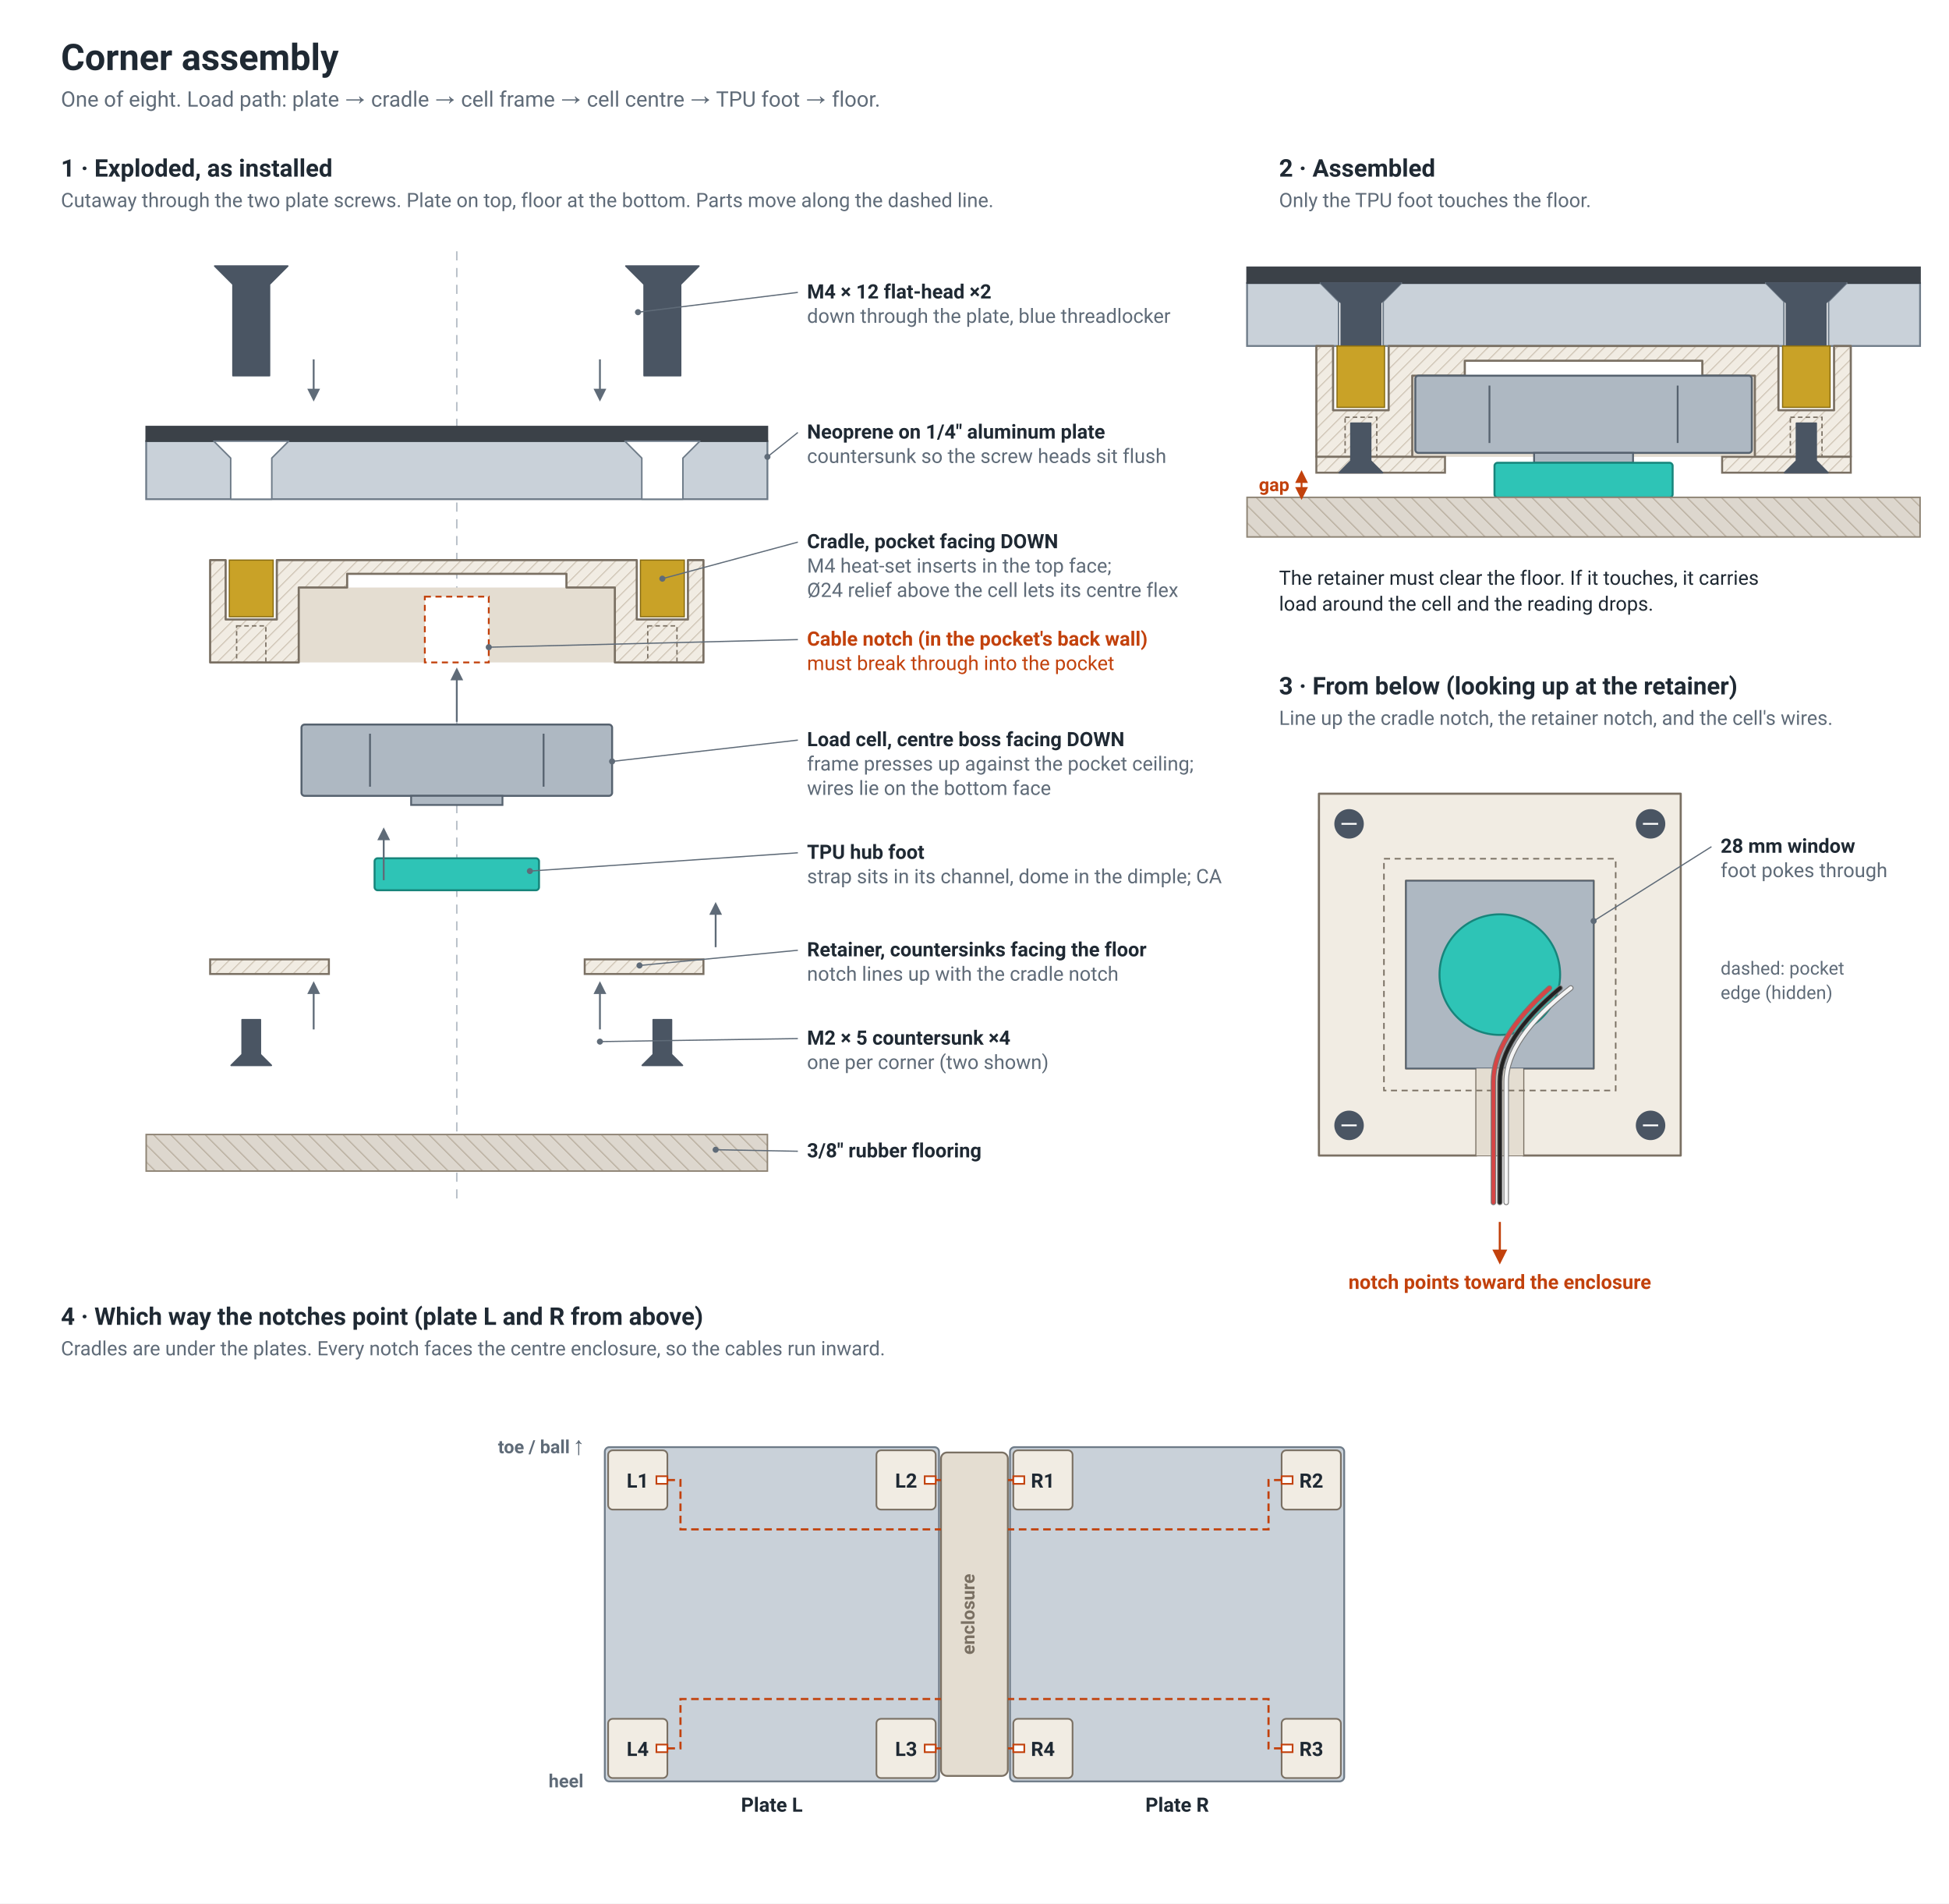
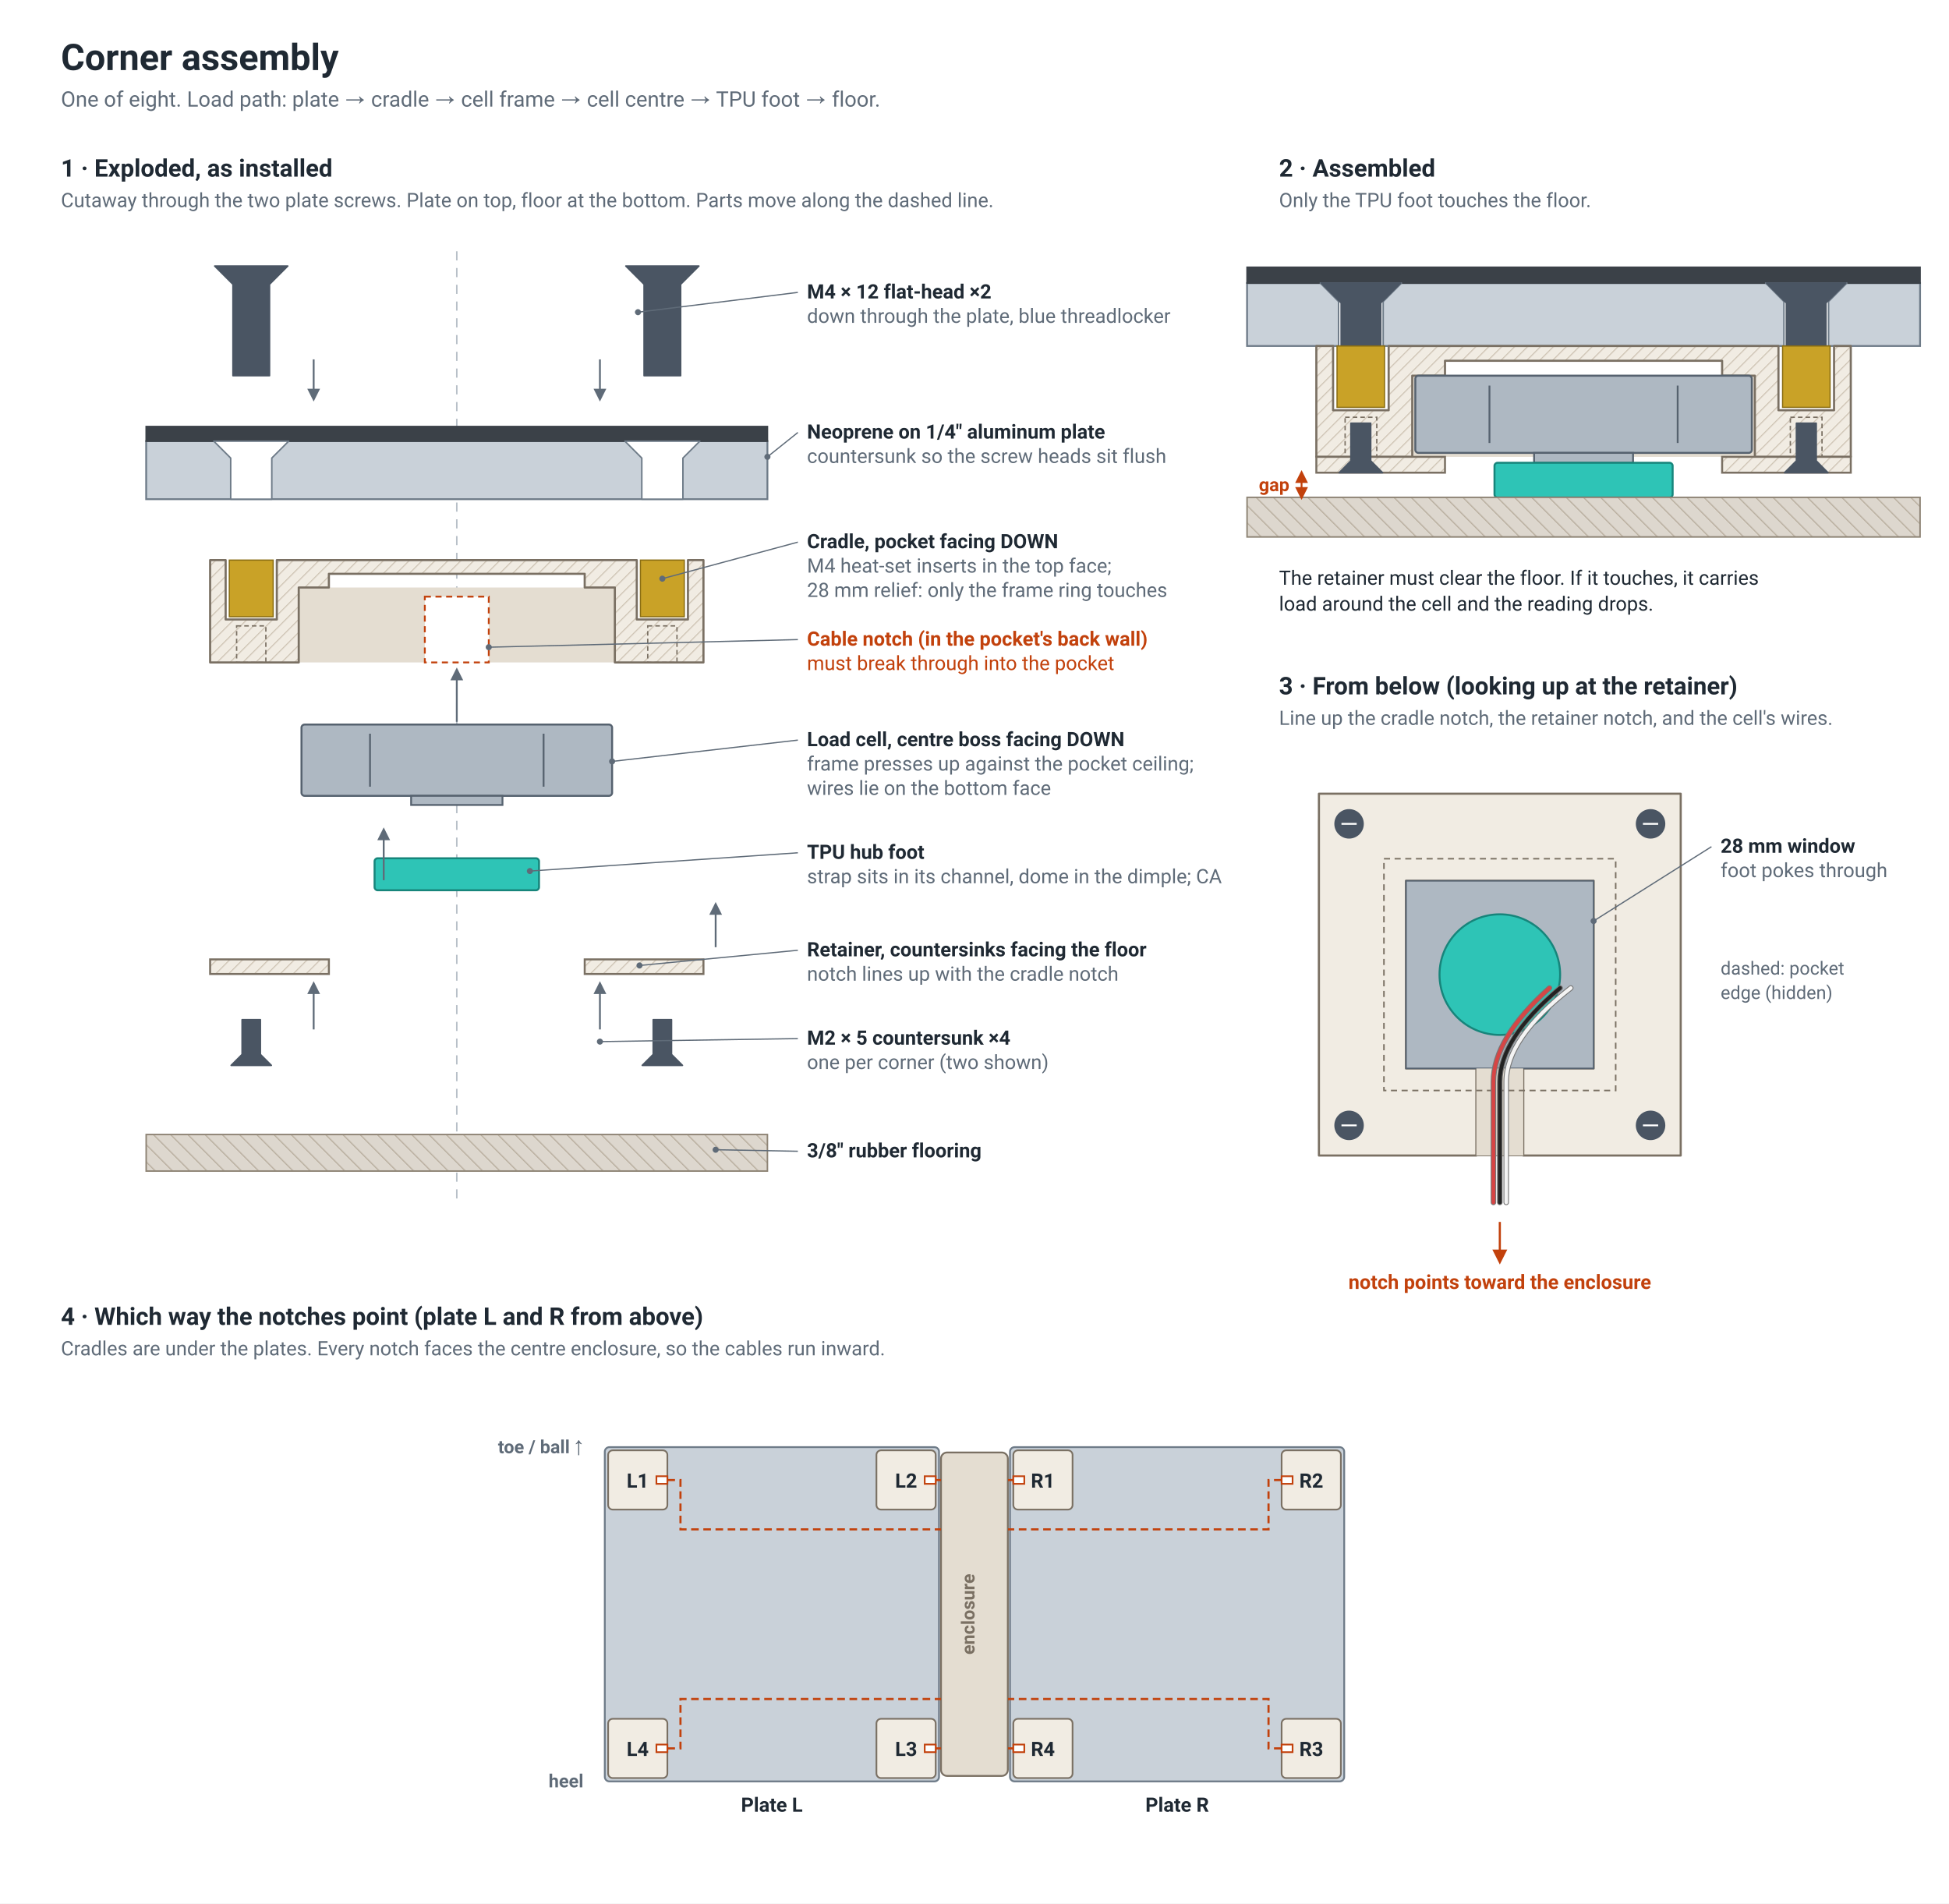
<svg xmlns="http://www.w3.org/2000/svg" viewBox="0 0 1280 1250" width="1280" height="1250" font-family="-apple-system, BlinkMacSystemFont, Segoe UI, Roboto, Helvetica, Arial, sans-serif">
  <defs>
    <pattern id="hatch" width="6" height="6" patternUnits="userSpaceOnUse" patternTransform="rotate(45)">
      <rect width="6" height="6" fill="#F1ECE3" />
      <line x1="0" y1="0" x2="0" y2="6" stroke="#CFC5B5" stroke-width="1.4" />
    </pattern>
    <pattern id="floor" width="8" height="8" patternUnits="userSpaceOnUse" patternTransform="rotate(-45)">
      <rect width="8" height="8" fill="#DDD7CE" />
      <line x1="0" y1="0" x2="0" y2="8" stroke="#B9AF9F" stroke-width="1.5" />
    </pattern>
    <marker id="arrow" viewBox="0 0 10 10" refX="8" refY="5" markerWidth="7" markerHeight="7" orient="auto-start-reverse">
      <path d="M0,0 L10,5 L0,10 z" fill="#5F6B78" />
    </marker>
    <marker id="arrowA" viewBox="0 0 10 10" refX="8" refY="5" markerWidth="7" markerHeight="7" orient="auto-start-reverse">
      <path d="M0,0 L10,5 L0,10 z" fill="#C2410C" />
    </marker>
  </defs>
  <rect x="0.0" y="0.0" width="1280.0" height="1250.0" fill="#FFFFFF" stroke="none" stroke-width="1.2" />
  <text x="40.0" y="46.0" font-size="24" font-weight="700" fill="#1F2933" text-anchor="start">Corner assembly</text>
  <text x="40.0" y="70.0" font-size="14" font-weight="400" fill="#5F6B78" text-anchor="start">One of eight. Load path: plate → cradle → cell frame → cell centre → TPU foot → floor.</text>
  <text x="40.0" y="116.0" font-size="16" font-weight="700" fill="#1F2933" text-anchor="start">1 · Exploded, as installed</text>
  <text x="40.0" y="136.0" font-size="13" font-weight="400" fill="#5F6B78" text-anchor="start">Cutaway through the two plate screws. Plate on top, floor at the bottom. Parts move along the dashed line.</text>
  <line x1="300.0" y1="165.0" x2="300.0" y2="790.0" stroke="#B8C0C8" stroke-width="1" stroke-dasharray="6 5" />
  <polygon points="141.0,174.7 189.0,174.7 177.0,186.7 177.0,246.7 153.0,246.7 153.0,186.7" fill="#4A5563" stroke="#4A5563" stroke-width="1" stroke-linejoin="round" />
  <polygon points="411.0,174.7 459.0,174.7 447.0,186.7 447.0,246.7 423.0,246.7 423.0,186.7" fill="#4A5563" stroke="#4A5563" stroke-width="1" stroke-linejoin="round" />
  <rect x="96.0" y="289.7" width="408.0" height="38.1" fill="#C9D1D9" stroke="#6E7B88" stroke-width="1.2" />
  <rect x="96.0" y="280.1" width="408.0" height="9.6" fill="#3B4148" stroke="#3B4148" stroke-width="1" />
  <polygon points="140.4,289.7 189.6,289.7 178.5,300.8 178.5,327.8 151.5,327.8 151.5,300.8" fill="#FFFFFF" stroke="#6E7B88" stroke-width="1" stroke-linejoin="round" />
  <polygon points="410.4,289.7 459.6,289.7 448.5,300.8 448.5,327.8 421.5,327.8 421.5,300.8" fill="#FFFFFF" stroke="#6E7B88" stroke-width="1" stroke-linejoin="round" />
  <rect x="196.2" y="385.8" width="207.6" height="49.2" fill="#E4DDD1" stroke="none" stroke-width="1.2" />
  <rect x="279.0" y="391.8" width="42.0" height="43.2" fill="#FFFFFF" stroke="#C2410C" stroke-width="1.2" stroke-dasharray="4 3" />
-   <polygon points="138.0,367.8 148.2,367.8 148.2,406.8 181.8,406.8 181.8,367.8 418.2,367.8 418.2,406.8 451.8,406.8 451.8,367.8 462.0,367.8 462.0,435.0 403.8,435.0 403.8,385.8 372.0,385.8 372.0,376.8 228.0,376.8 228.0,385.8 196.2,385.8 196.2,435.0 138.0,435.0" fill="url(#hatch)" stroke="#7A7063" stroke-width="1.4" stroke-linejoin="round" />
+   <polygon points="138.0,367.8 148.2,367.8 148.2,406.8 181.8,406.8 181.8,367.8 418.2,367.8 418.2,406.8 451.8,406.8 451.8,367.8 462.0,367.8 462.0,435.0 403.8,435.0 403.8,385.8 384.0,385.8 384.0,376.8 216.0,376.8 216.0,385.8 196.2,385.8 196.2,435.0 138.0,435.0" fill="url(#hatch)" stroke="#7A7063" stroke-width="1.4" stroke-linejoin="round" />
  <rect x="150.6" y="367.8" width="28.8" height="37.2" fill="#C9A227" stroke="#8A6D12" stroke-width="0.8" />
  <rect x="420.6" y="367.8" width="28.8" height="37.2" fill="#C9A227" stroke="#8A6D12" stroke-width="0.8" />
  <rect x="155.4" y="411.0" width="19.2" height="24.0" fill="none" stroke="#7A7063" stroke-width="0.9" stroke-dasharray="3 2" />
  <rect x="425.4" y="411.0" width="19.2" height="24.0" fill="none" stroke="#7A7063" stroke-width="0.9" stroke-dasharray="3 2" />
  <rect x="198.0" y="475.8" width="204.0" height="46.8" fill="#AEB8C2" stroke="#56626F" stroke-width="1.3" rx="2" />
  <line x1="243.0" y1="481.8" x2="243.0" y2="516.6" stroke="#56626F" stroke-width="1.2" />
  <line x1="357.0" y1="481.8" x2="357.0" y2="516.6" stroke="#56626F" stroke-width="1.2" />
  <rect x="270.0" y="522.6" width="60.0" height="6.0" fill="#AEB8C2" stroke="#56626F" stroke-width="1.2" />
  <rect x="246.0" y="563.6" width="108.0" height="21.0" fill="#2EC4B6" stroke="#17857B" stroke-width="1.3" rx="2" />
  <rect x="138.0" y="630.0" width="78.0" height="9.6" fill="url(#hatch)" stroke="#7A7063" stroke-width="1.3" />
  <rect x="384.0" y="630.0" width="78.0" height="9.6" fill="url(#hatch)" stroke="#7A7063" stroke-width="1.3" />
  <polygon points="151.8,699.6 178.2,699.6 171.0,692.4 171.0,669.6 159.0,669.6 159.0,692.4" fill="#4A5563" stroke="#4A5563" stroke-width="1" stroke-linejoin="round" />
  <polygon points="421.8,699.6 448.2,699.6 441.0,692.4 441.0,669.6 429.0,669.6 429.0,692.4" fill="#4A5563" stroke="#4A5563" stroke-width="1" stroke-linejoin="round" />
  <rect x="96.0" y="745.0" width="408.0" height="24.0" fill="url(#floor)" stroke="#8E8475" stroke-width="1" />
  <line x1="206.0" y1="236.0" x2="206.0" y2="262.0" stroke="#5F6B78" stroke-width="1.2" marker-end="url(#arrow)" />
  <line x1="394.0" y1="236.0" x2="394.0" y2="262.0" stroke="#5F6B78" stroke-width="1.2" marker-end="url(#arrow)" />
  <line x1="300.0" y1="474.0" x2="300.0" y2="440.0" stroke="#5F6B78" stroke-width="1.2" marker-end="url(#arrow)" />
  <line x1="252.0" y1="578.0" x2="252.0" y2="545.0" stroke="#5F6B78" stroke-width="1.2" marker-end="url(#arrow)" />
  <line x1="470.0" y1="622.0" x2="470.0" y2="594.0" stroke="#5F6B78" stroke-width="1.2" marker-end="url(#arrow)" />
  <line x1="206.0" y1="676.0" x2="206.0" y2="646.0" stroke="#5F6B78" stroke-width="1.2" marker-end="url(#arrow)" />
  <line x1="394.0" y1="676.0" x2="394.0" y2="646.0" stroke="#5F6B78" stroke-width="1.2" marker-end="url(#arrow)" />
  <line x1="419.0" y1="205.0" x2="524.0" y2="192.0" stroke="#5F6B78" stroke-width="0.8" />
  <circle cx="419.0" cy="205.0" r="2" fill="#5F6B78" />
  <text x="530.0" y="196.0" font-size="13" font-weight="600" fill="#1F2933" text-anchor="start">M4 × 12 flat-head ×2</text>
  <text x="530.0" y="212.0" font-size="13" font-weight="400" fill="#5F6B78" text-anchor="start">down through the plate, blue threadlocker</text>
  <line x1="504.0" y1="300.0" x2="524.0" y2="284.0" stroke="#5F6B78" stroke-width="0.8" />
  <circle cx="504.0" cy="300.0" r="2" fill="#5F6B78" />
  <text x="530.0" y="288.0" font-size="13" font-weight="600" fill="#1F2933" text-anchor="start">Neoprene on 1/4" aluminum plate</text>
  <text x="530.0" y="304.0" font-size="13" font-weight="400" fill="#5F6B78" text-anchor="start">countersunk so the screw heads sit flush</text>
  <line x1="435.0" y1="380.0" x2="524.0" y2="356.0" stroke="#5F6B78" stroke-width="0.8" />
  <circle cx="435.0" cy="380.0" r="2" fill="#5F6B78" />
  <text x="530.0" y="360.0" font-size="13" font-weight="600" fill="#1F2933" text-anchor="start">Cradle, pocket facing DOWN</text>
  <text x="530.0" y="376.0" font-size="13" font-weight="400" fill="#5F6B78" text-anchor="start">M4 heat-set inserts in the top face;</text>
-   <text x="530.0" y="392.0" font-size="13" font-weight="400" fill="#5F6B78" text-anchor="start">Ø24 relief above the cell lets its centre flex</text>
+   <text x="530.0" y="392.0" font-size="13" font-weight="400" fill="#5F6B78" text-anchor="start">28 mm relief: only the frame ring touches</text>
  <line x1="321.0" y1="425.0" x2="524.0" y2="420.0" stroke="#5F6B78" stroke-width="0.8" />
  <circle cx="321.0" cy="425.0" r="2" fill="#5F6B78" />
  <text x="530.0" y="424.0" font-size="13" font-weight="600" fill="#C2410C" text-anchor="start">Cable notch (in the pocket's back wall)</text>
  <text x="530.0" y="440.0" font-size="13" font-weight="400" fill="#C2410C" text-anchor="start">must break through into the pocket</text>
  <line x1="402.0" y1="500.0" x2="524.0" y2="486.0" stroke="#5F6B78" stroke-width="0.8" />
  <circle cx="402.0" cy="500.0" r="2" fill="#5F6B78" />
  <text x="530.0" y="490.0" font-size="13" font-weight="600" fill="#1F2933" text-anchor="start">Load cell, centre boss facing DOWN</text>
  <text x="530.0" y="506.0" font-size="13" font-weight="400" fill="#5F6B78" text-anchor="start">frame presses up against the pocket ceiling;</text>
  <text x="530.0" y="522.0" font-size="13" font-weight="400" fill="#5F6B78" text-anchor="start">wires lie on the bottom face</text>
  <line x1="348.0" y1="572.0" x2="524.0" y2="560.0" stroke="#5F6B78" stroke-width="0.8" />
  <circle cx="348.0" cy="572.0" r="2" fill="#5F6B78" />
  <text x="530.0" y="564.0" font-size="13" font-weight="600" fill="#1F2933" text-anchor="start">TPU hub foot</text>
  <text x="530.0" y="580.0" font-size="13" font-weight="400" fill="#5F6B78" text-anchor="start">strap sits in its channel, dome in the dimple; CA</text>
  <line x1="420.0" y1="634.0" x2="524.0" y2="624.0" stroke="#5F6B78" stroke-width="0.8" />
  <circle cx="420.0" cy="634.0" r="2" fill="#5F6B78" />
  <text x="530.0" y="628.0" font-size="13" font-weight="600" fill="#1F2933" text-anchor="start">Retainer, countersinks facing the floor</text>
  <text x="530.0" y="644.0" font-size="13" font-weight="400" fill="#5F6B78" text-anchor="start">notch lines up with the cradle notch</text>
  <line x1="394.0" y1="684.0" x2="524.0" y2="682.0" stroke="#5F6B78" stroke-width="0.8" />
  <circle cx="394.0" cy="684.0" r="2" fill="#5F6B78" />
  <text x="530.0" y="686.0" font-size="13" font-weight="600" fill="#1F2933" text-anchor="start">M2 × 5 countersunk ×4</text>
  <text x="530.0" y="702.0" font-size="13" font-weight="400" fill="#5F6B78" text-anchor="start">one per corner (two shown)</text>
  <line x1="470.0" y1="755.0" x2="524.0" y2="756.0" stroke="#5F6B78" stroke-width="0.8" />
  <circle cx="470.0" cy="755.0" r="2" fill="#5F6B78" />
  <text x="530.0" y="760.0" font-size="13" font-weight="600" fill="#1F2933" text-anchor="start">3/8" rubber flooring</text>
  <text x="840.0" y="116.0" font-size="16" font-weight="700" fill="#1F2933" text-anchor="start">2 · Assembled</text>
  <text x="840.0" y="136.0" font-size="13" font-weight="400" fill="#5F6B78" text-anchor="start">Only the TPU foot touches the floor.</text>
  <rect x="819.0" y="185.9" width="442.0" height="41.3" fill="#C9D1D9" stroke="#6E7B88" stroke-width="1.2" />
  <rect x="819.0" y="175.5" width="442.0" height="10.4" fill="#3B4148" stroke="#3B4148" stroke-width="1" />
  <polygon points="867.1,185.9 920.4,185.9 908.4,198.0 908.4,227.2 879.1,227.2 879.1,198.0" fill="#FFFFFF" stroke="#6E7B88" stroke-width="1" stroke-linejoin="round" />
  <polygon points="1159.6,185.9 1212.9,185.9 1200.9,198.0 1200.9,227.2 1171.6,227.2 1171.6,198.0" fill="#FFFFFF" stroke="#6E7B88" stroke-width="1" stroke-linejoin="round" />
  <polygon points="867.8,185.9 919.8,185.9 906.8,198.9 906.8,263.9 880.8,263.9 880.8,198.9" fill="#4A5563" stroke="#4A5563" stroke-width="1" stroke-linejoin="round" />
  <polygon points="1160.2,185.9 1212.2,185.9 1199.2,198.9 1199.2,263.9 1173.2,263.9 1173.2,198.9" fill="#4A5563" stroke="#4A5563" stroke-width="1" stroke-linejoin="round" />
  <rect x="927.5" y="246.7" width="224.9" height="53.3" fill="#E4DDD1" stroke="none" stroke-width="1.2" />
  <rect x="1017.2" y="253.2" width="45.5" height="46.8" fill="#FFFFFF" stroke="#C2410C" stroke-width="1.2" stroke-dasharray="4 3" />
-   <polygon points="864.5,227.2 875.5,227.2 875.5,269.4 912.0,269.4 912.0,227.2 1168.0,227.2 1168.0,269.4 1204.5,269.4 1204.5,227.2 1215.5,227.2 1215.5,300.0 1152.5,300.0 1152.5,246.7 1118.0,246.7 1118.0,236.9 962.0,236.9 962.0,246.7 927.5,246.7 927.5,300.0 864.5,300.0" fill="url(#hatch)" stroke="#7A7063" stroke-width="1.4" stroke-linejoin="round" />
+   <polygon points="864.5,227.2 875.5,227.2 875.5,269.4 912.0,269.4 912.0,227.2 1168.0,227.2 1168.0,269.4 1204.5,269.4 1204.5,227.2 1215.5,227.2 1215.5,300.0 1152.5,300.0 1152.5,246.7 1131.0,246.7 1131.0,236.9 949.0,236.9 949.0,246.7 927.5,246.7 927.5,300.0 864.5,300.0" fill="url(#hatch)" stroke="#7A7063" stroke-width="1.4" stroke-linejoin="round" />
  <rect x="878.1" y="227.2" width="31.2" height="40.3" fill="#C9A227" stroke="#8A6D12" stroke-width="0.8" />
  <rect x="1170.7" y="227.2" width="31.2" height="40.3" fill="#C9A227" stroke="#8A6D12" stroke-width="0.8" />
  <rect x="883.4" y="274.0" width="20.8" height="26.0" fill="none" stroke="#7A7063" stroke-width="0.9" stroke-dasharray="3 2" />
  <rect x="1175.8" y="274.0" width="20.8" height="26.0" fill="none" stroke="#7A7063" stroke-width="0.9" stroke-dasharray="3 2" />
  <rect x="929.5" y="246.7" width="221.0" height="50.7" fill="#AEB8C2" stroke="#56626F" stroke-width="1.3" rx="2" />
  <line x1="978.2" y1="253.2" x2="978.2" y2="290.9" stroke="#56626F" stroke-width="1.2" />
  <line x1="1101.8" y1="253.2" x2="1101.8" y2="290.9" stroke="#56626F" stroke-width="1.2" />
  <rect x="1007.5" y="297.4" width="65.0" height="6.5" fill="#AEB8C2" stroke="#56626F" stroke-width="1.2" />
  <rect x="981.5" y="303.9" width="117.0" height="22.8" fill="#2EC4B6" stroke="#17857B" stroke-width="1.3" rx="2" />
  <rect x="864.5" y="300.0" width="84.5" height="10.4" fill="url(#hatch)" stroke="#7A7063" stroke-width="1.3" />
  <rect x="1131.0" y="300.0" width="84.5" height="10.4" fill="url(#hatch)" stroke="#7A7063" stroke-width="1.3" />
  <polygon points="879.5,310.4 908.0,310.4 900.2,302.6 900.2,277.9 887.2,277.9 887.2,302.6" fill="#4A5563" stroke="#4A5563" stroke-width="1" stroke-linejoin="round" />
  <polygon points="1172.0,310.4 1200.5,310.4 1192.8,302.6 1192.8,277.9 1179.8,277.9 1179.8,302.6" fill="#4A5563" stroke="#4A5563" stroke-width="1" stroke-linejoin="round" />
  <rect x="819.0" y="326.6" width="442.0" height="26.0" fill="url(#floor)" stroke="#8E8475" stroke-width="1" />
  <line x1="854.8" y1="310.4" x2="854.8" y2="326.6" stroke="#C2410C" stroke-width="1.2" marker-start="url(#arrowA)" marker-end="url(#arrowA)" />
  <text x="846.8" y="322.5" font-size="12" font-weight="600" fill="#C2410C" text-anchor="end">gap</text>
  <text x="840.0" y="384.0" font-size="13" font-weight="400" fill="#1F2933" text-anchor="start">The retainer must clear the floor. If it touches, it carries</text>
  <text x="840.0" y="401.0" font-size="13" font-weight="400" fill="#1F2933" text-anchor="start">load around the cell and the reading drops.</text>
  <text x="840.0" y="456.0" font-size="16" font-weight="700" fill="#1F2933" text-anchor="start">3 · From below (looking up at the retainer)</text>
  <text x="840.0" y="476.0" font-size="13" font-weight="400" fill="#5F6B78" text-anchor="start">Line up the cradle notch, the retainer notch, and the cell's wires.</text>
  <rect x="866.2" y="521.2" width="237.6" height="237.6" fill="#E4DDD1" stroke="#7A7063" stroke-width="1" rx="18" />
  <polygon points="866.2,521.2 1103.8,521.2 1103.8,758.8 1000.4,758.8 1000.4,701.6 1046.6,701.6 1046.6,578.4 923.4,578.4 923.4,701.6 969.6,701.6 969.6,758.8 866.2,758.8" fill="#F1ECE3" stroke="#7A7063" stroke-width="1.4" stroke-linejoin="round" />
  <rect x="923.4" y="578.4" width="123.2" height="123.2" fill="#AEB8C2" stroke="#56626F" stroke-width="1" />
  <rect x="969.6" y="701.6" width="30.8" height="57.2" fill="#E4DDD1" stroke="none" stroke-width="1.2" />
  <rect x="908.9" y="563.9" width="152.2" height="152.2" fill="none" stroke="#7A7063" stroke-width="1" stroke-dasharray="4 3" />
  <circle cx="985.0" cy="640.0" r="39.6" fill="#2EC4B6" stroke="#17857B" stroke-width="1.3" />
  <path d="M1017.6,648.8 Q980.8,681.8 980.8,710.4 L980.8,789.6" fill="none" stroke="#777" stroke-width="3.6" stroke-linecap="round" />
  <path d="M1017.6,648.8 Q980.8,681.8 980.8,710.4 L980.8,789.6" fill="none" stroke="#D64545" stroke-width="2.4" stroke-linecap="round" />
  <path d="M1024.6,648.8 Q985.0,681.8 985.0,710.4 L985.0,789.6" fill="none" stroke="#777" stroke-width="3.6" stroke-linecap="round" />
  <path d="M1024.6,648.8 Q985.0,681.8 985.0,710.4 L985.0,789.6" fill="none" stroke="#222222" stroke-width="2.4" stroke-linecap="round" />
  <path d="M1031.6,648.8 Q989.2,681.8 989.2,710.4 L989.2,789.6" fill="none" stroke="#777" stroke-width="3.6" stroke-linecap="round" />
  <path d="M1031.6,648.8 Q989.2,681.8 989.2,710.4 L989.2,789.6" fill="none" stroke="#F4F4F4" stroke-width="2.4" stroke-linecap="round" />
  <circle cx="886.0" cy="739.0" r="9.68" fill="#4A5563" />
  <line x1="881.0" y1="739.0" x2="891.0" y2="739.0" stroke="#FFFFFF" stroke-width="1.2" />
  <circle cx="886.0" cy="541.0" r="9.68" fill="#4A5563" />
  <line x1="881.0" y1="541.0" x2="891.0" y2="541.0" stroke="#FFFFFF" stroke-width="1.2" />
  <circle cx="1084.0" cy="739.0" r="9.68" fill="#4A5563" />
  <line x1="1079.0" y1="739.0" x2="1089.0" y2="739.0" stroke="#FFFFFF" stroke-width="1.2" />
  <circle cx="1084.0" cy="541.0" r="9.68" fill="#4A5563" />
  <line x1="1079.0" y1="541.0" x2="1089.0" y2="541.0" stroke="#FFFFFF" stroke-width="1.2" />
  <line x1="985.0" y1="802.4" x2="985.0" y2="828.4" stroke="#C2410C" stroke-width="1.4" marker-end="url(#arrowA)" />
  <text x="985.0" y="846.4" font-size="13" font-weight="600" fill="#C2410C" text-anchor="middle">notch points toward the enclosure</text>
  <line x1="1046.6" y1="604.8" x2="1124.0" y2="556.0" stroke="#5F6B78" stroke-width="0.8" />
  <circle cx="1046.6" cy="604.8" r="2" fill="#5F6B78" />
  <text x="1130.0" y="560.0" font-size="13" font-weight="600" fill="#1F2933" text-anchor="start">28 mm window</text>
  <text x="1130.0" y="576.0" font-size="13" font-weight="400" fill="#5F6B78" text-anchor="start">foot pokes through</text>
  <text x="1130.0" y="640.0" font-size="12" font-weight="400" fill="#5F6B78" text-anchor="start">dashed: pocket</text>
  <text x="1130.0" y="656.0" font-size="12" font-weight="400" fill="#5F6B78" text-anchor="start">edge (hidden)</text>
  <text x="40.0" y="870.0" font-size="16" font-weight="700" fill="#1F2933" text-anchor="start">4 · Which way the notches point (plate L and R from above)</text>
  <text x="40.0" y="890.0" font-size="13" font-weight="400" fill="#5F6B78" text-anchor="start">Cradles are under the plates. Every notch faces the centre enclosure, so the cables run inward.</text>
  <rect x="397.2" y="950.3" width="219.5" height="219.5" fill="#C9D1D9" stroke="#6E7B88" stroke-width="1.2" rx="3" />
  <text x="506.9" y="1189.7" font-size="13" font-weight="600" fill="#1F2933" text-anchor="middle">Plate L</text>
  <rect x="663.3" y="950.3" width="219.5" height="219.5" fill="#C9D1D9" stroke="#6E7B88" stroke-width="1.2" rx="3" />
  <text x="773.1" y="1189.7" font-size="13" font-weight="600" fill="#1F2933" text-anchor="middle">Plate R</text>
  <rect x="618.0" y="953.8" width="43.9" height="212.4" fill="#E4DDD1" stroke="#7A7063" stroke-width="1.2" rx="4" />
  <text x="640.0" y="1060.0" font-size="12" font-weight="600" fill="#7A7063" text-anchor="middle" transform="rotate(-90 640.0 1060.0)">enclosure</text>
  <rect x="399.4" y="952.4" width="38.9" height="38.9" fill="#F1ECE3" stroke="#7A7063" stroke-width="1.1" rx="3" />
  <rect x="431.1" y="969.4" width="7.2" height="5.0" fill="#FFFFFF" stroke="#C2410C" stroke-width="1.1" />
  <path d="M438.3,971.9 L446.9,971.9 L446.9,1004.3 L618.0,1004.3" fill="none" stroke="#C2410C" stroke-width="1.4" stroke-dasharray="5 3" />
  <text x="418.8" y="976.9" font-size="13" font-weight="700" fill="#1F2933" text-anchor="middle">L1</text>
  <rect x="575.6" y="952.4" width="38.9" height="38.9" fill="#F1ECE3" stroke="#7A7063" stroke-width="1.1" rx="3" />
  <rect x="607.3" y="969.4" width="7.2" height="5.0" fill="#FFFFFF" stroke="#C2410C" stroke-width="1.1" />
  <path d="M614.5,971.9 L618.0,971.9" fill="none" stroke="#C2410C" stroke-width="1.4" stroke-dasharray="5 3" />
  <text x="595.1" y="976.9" font-size="13" font-weight="700" fill="#1F2933" text-anchor="middle">L2</text>
  <rect x="575.6" y="1128.7" width="38.9" height="38.9" fill="#F1ECE3" stroke="#7A7063" stroke-width="1.1" rx="3" />
  <rect x="607.3" y="1145.6" width="7.2" height="5.0" fill="#FFFFFF" stroke="#C2410C" stroke-width="1.1" />
  <path d="M614.5,1148.1 L618.0,1148.1" fill="none" stroke="#C2410C" stroke-width="1.4" stroke-dasharray="5 3" />
  <text x="595.1" y="1153.1" font-size="13" font-weight="700" fill="#1F2933" text-anchor="middle">L3</text>
  <rect x="399.4" y="1128.7" width="38.9" height="38.9" fill="#F1ECE3" stroke="#7A7063" stroke-width="1.1" rx="3" />
  <rect x="431.1" y="1145.6" width="7.2" height="5.0" fill="#FFFFFF" stroke="#C2410C" stroke-width="1.1" />
  <path d="M438.3,1148.1 L446.9,1148.1 L446.9,1115.7 L618.0,1115.7" fill="none" stroke="#C2410C" stroke-width="1.4" stroke-dasharray="5 3" />
  <text x="418.8" y="1153.1" font-size="13" font-weight="700" fill="#1F2933" text-anchor="middle">L4</text>
  <rect x="665.5" y="952.4" width="38.9" height="38.9" fill="#F1ECE3" stroke="#7A7063" stroke-width="1.1" rx="3" />
  <rect x="665.5" y="969.4" width="7.2" height="5.0" fill="#FFFFFF" stroke="#C2410C" stroke-width="1.1" />
  <path d="M665.5,971.9 L662.0,971.9" fill="none" stroke="#C2410C" stroke-width="1.4" stroke-dasharray="5 3" />
  <text x="684.9" y="976.9" font-size="13" font-weight="700" fill="#1F2933" text-anchor="middle">R1</text>
  <rect x="841.7" y="952.4" width="38.9" height="38.9" fill="#F1ECE3" stroke="#7A7063" stroke-width="1.1" rx="3" />
  <rect x="841.7" y="969.4" width="7.2" height="5.0" fill="#FFFFFF" stroke="#C2410C" stroke-width="1.1" />
  <path d="M841.7,971.9 L833.1,971.9 L833.1,1004.3 L662.0,1004.3" fill="none" stroke="#C2410C" stroke-width="1.4" stroke-dasharray="5 3" />
  <text x="861.2" y="976.9" font-size="13" font-weight="700" fill="#1F2933" text-anchor="middle">R2</text>
  <rect x="841.7" y="1128.7" width="38.9" height="38.9" fill="#F1ECE3" stroke="#7A7063" stroke-width="1.1" rx="3" />
  <rect x="841.7" y="1145.6" width="7.2" height="5.0" fill="#FFFFFF" stroke="#C2410C" stroke-width="1.1" />
  <path d="M841.7,1148.1 L833.1,1148.1 L833.1,1115.7 L662.0,1115.7" fill="none" stroke="#C2410C" stroke-width="1.4" stroke-dasharray="5 3" />
  <text x="861.2" y="1153.1" font-size="13" font-weight="700" fill="#1F2933" text-anchor="middle">R3</text>
  <rect x="665.5" y="1128.7" width="38.9" height="38.9" fill="#F1ECE3" stroke="#7A7063" stroke-width="1.1" rx="3" />
  <rect x="665.5" y="1145.6" width="7.2" height="5.0" fill="#FFFFFF" stroke="#C2410C" stroke-width="1.1" />
  <path d="M665.5,1148.1 L662.0,1148.1" fill="none" stroke="#C2410C" stroke-width="1.4" stroke-dasharray="5 3" />
  <text x="684.9" y="1153.1" font-size="13" font-weight="700" fill="#1F2933" text-anchor="middle">R4</text>
  <text x="383.2" y="954.3" font-size="12" font-weight="600" fill="#5F6B78" text-anchor="end">toe / ball ↑</text>
  <text x="383.2" y="1173.7" font-size="12" font-weight="600" fill="#5F6B78" text-anchor="end">heel</text>
</svg>
